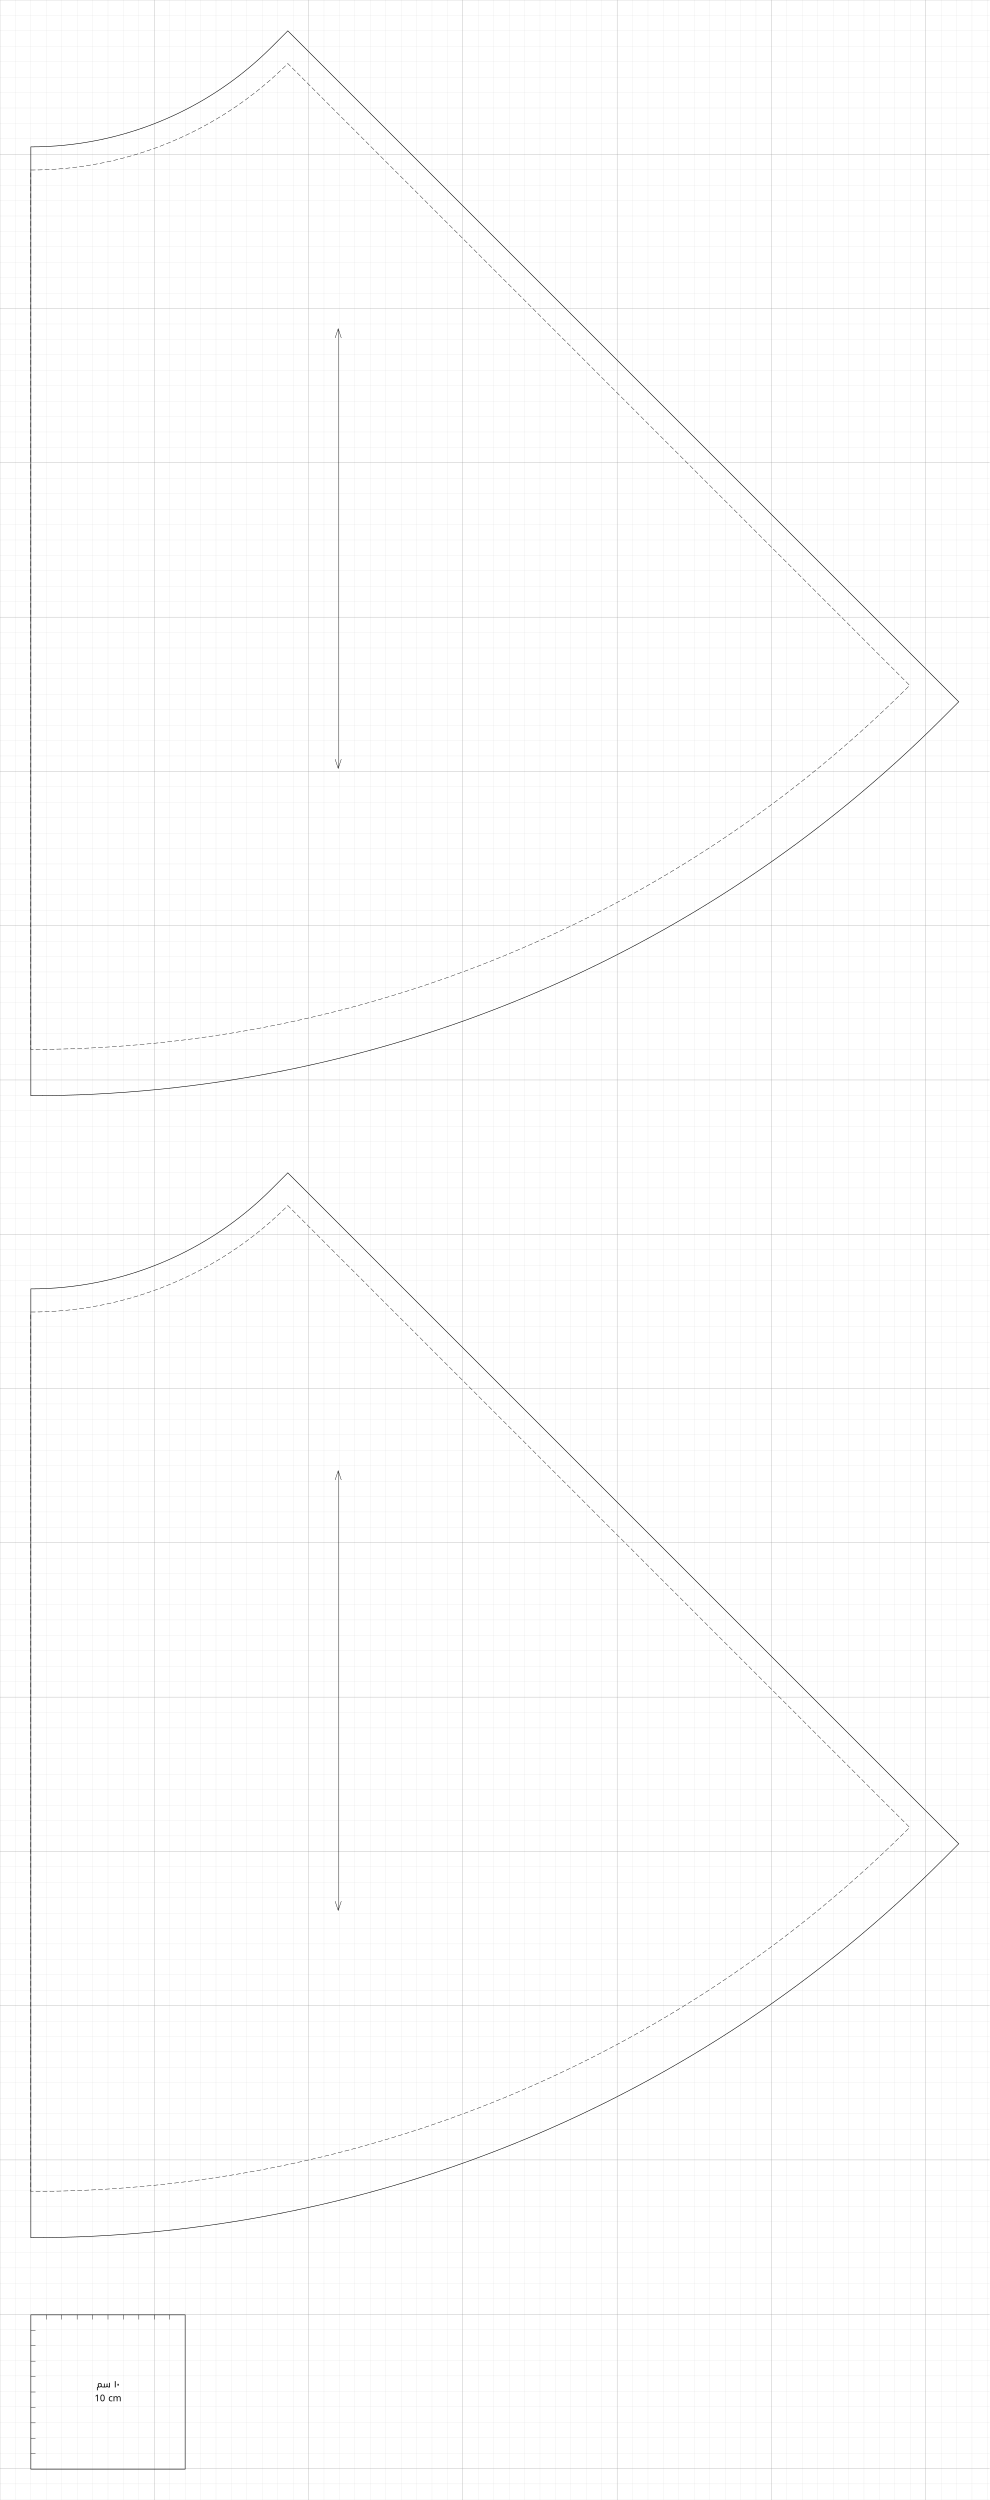
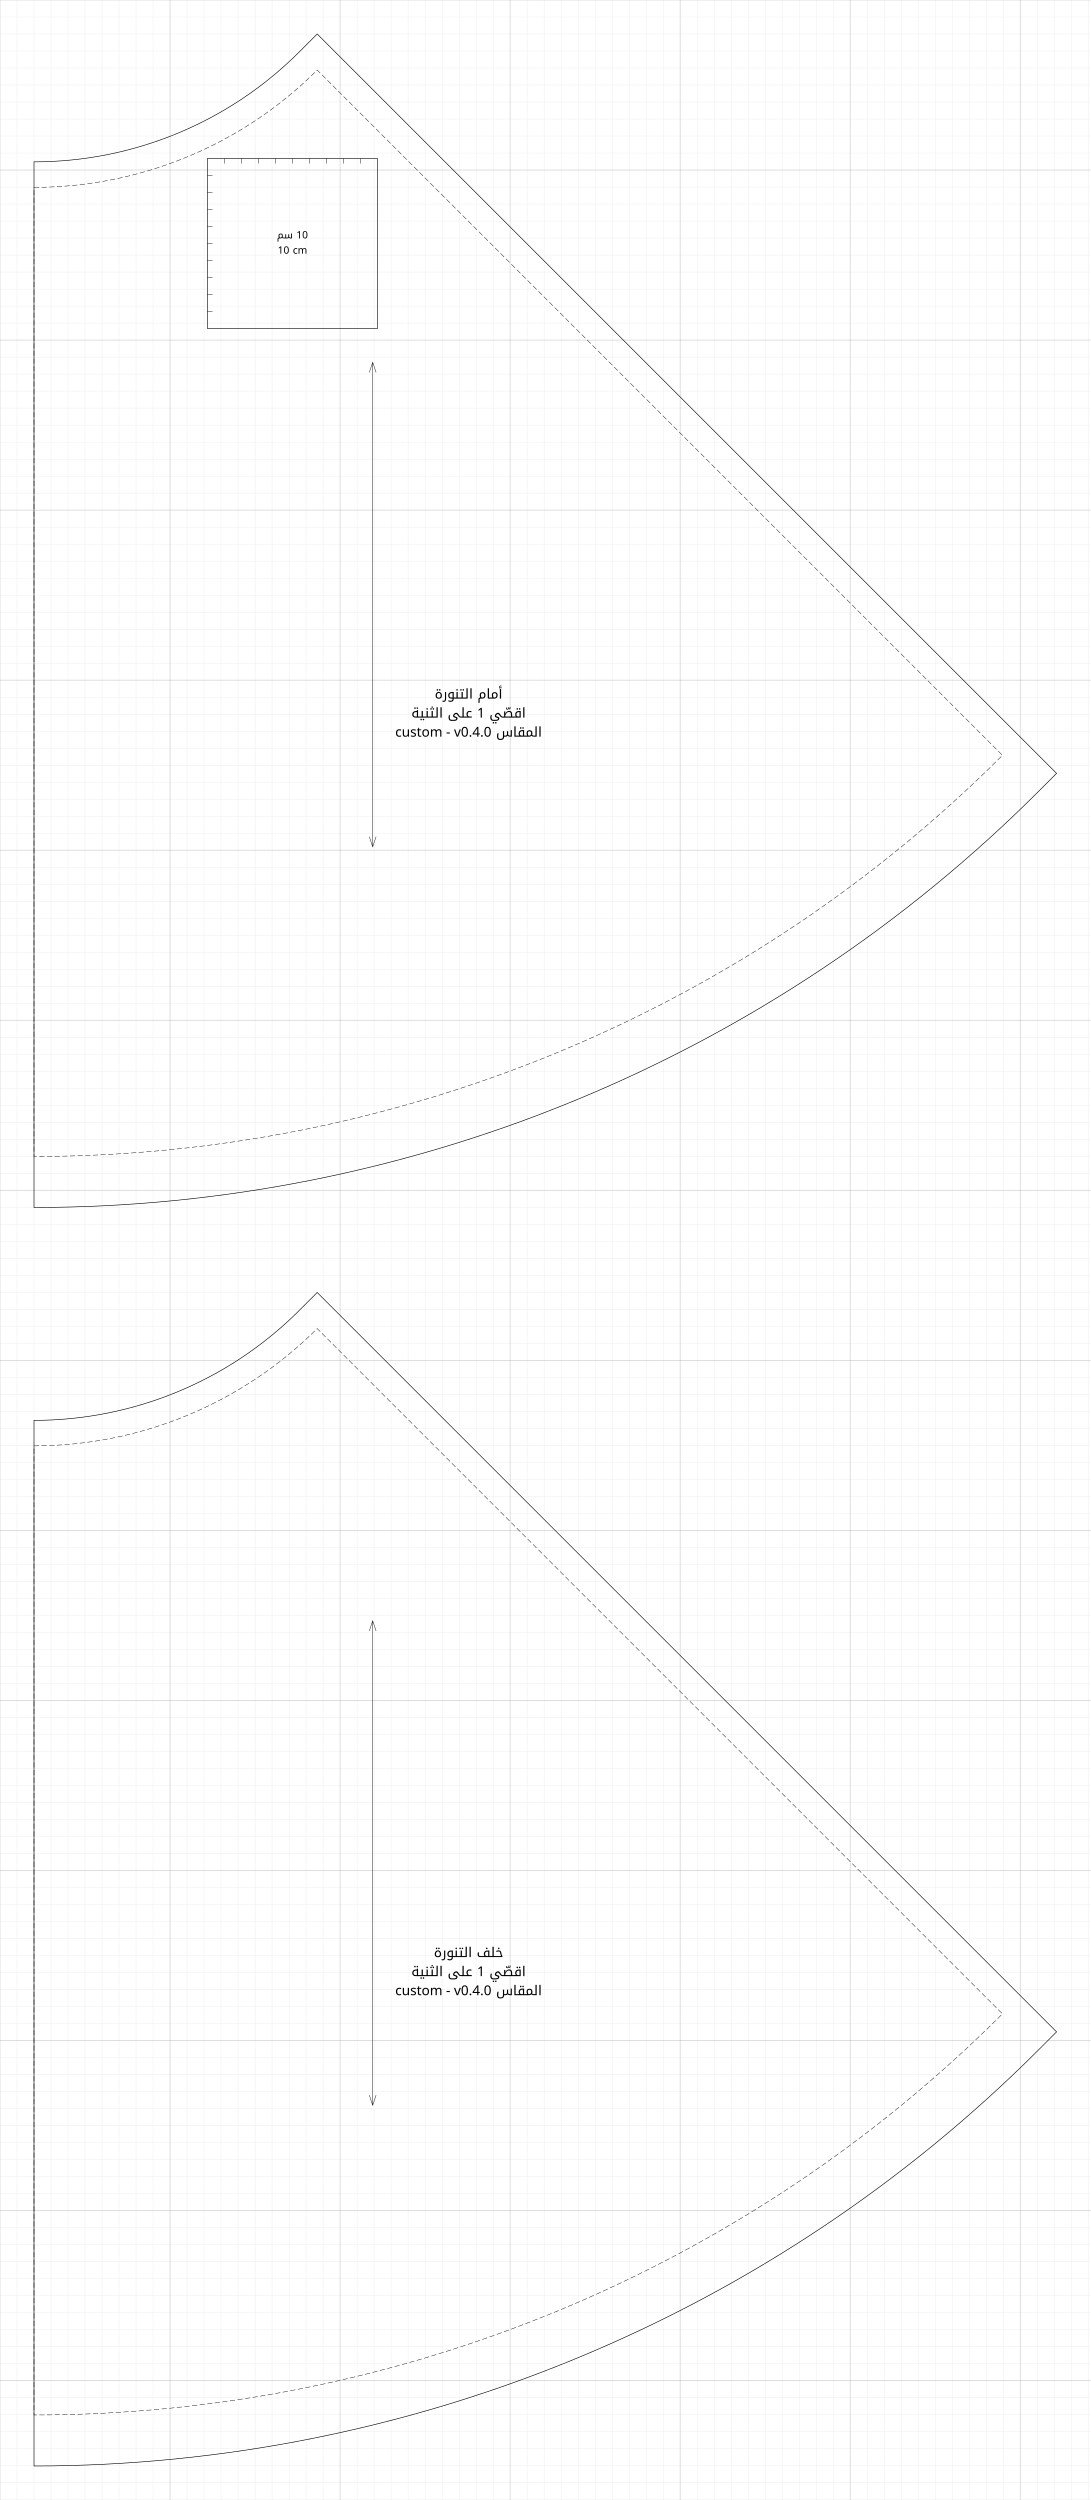
- <svg xmlns="http://www.w3.org/2000/svg" width="641.43mm" height="1620.41mm" viewBox="0 0 641.43 1620.41">
+ <svg xmlns="http://www.w3.org/2000/svg" width="641.43mm" height="1470.41mm" viewBox="0 0 641.43 1470.41">
  <g id="layer-grid">
-     <path id="grid-minor" d="M 10.00 0 V 1620.41 M 20.00 0 V 1620.41 M 30.00 0 V 1620.41 M 40.00 0 V 1620.41 M 50.00 0 V 1620.41 M 60.00 0 V 1620.41 M 70.00 0 V 1620.41 M 80.00 0 V 1620.41 M 90.00 0 V 1620.41 M 110.00 0 V 1620.41 M 120.00 0 V 1620.41 M 130.00 0 V 1620.41 M 140.00 0 V 1620.41 M 150.00 0 V 1620.41 M 160.00 0 V 1620.41 M 170.00 0 V 1620.41 M 180.00 0 V 1620.41 M 190.00 0 V 1620.41 M 210.00 0 V 1620.41 M 220.00 0 V 1620.41 M 230.00 0 V 1620.41 M 240.00 0 V 1620.41 M 250.00 0 V 1620.41 M 260.00 0 V 1620.41 M 270.00 0 V 1620.41 M 280.00 0 V 1620.41 M 290.00 0 V 1620.41 M 310.00 0 V 1620.41 M 320.00 0 V 1620.41 M 330.00 0 V 1620.41 M 340.00 0 V 1620.41 M 350.00 0 V 1620.41 M 360.00 0 V 1620.41 M 370.00 0 V 1620.41 M 380.00 0 V 1620.41 M 390.00 0 V 1620.41 M 410.00 0 V 1620.41 M 420.00 0 V 1620.41 M 430.00 0 V 1620.41 M 440.00 0 V 1620.41 M 450.00 0 V 1620.41 M 460.00 0 V 1620.41 M 470.00 0 V 1620.41 M 480.00 0 V 1620.41 M 490.00 0 V 1620.41 M 510.00 0 V 1620.41 M 520.00 0 V 1620.41 M 530.00 0 V 1620.41 M 540.00 0 V 1620.41 M 550.00 0 V 1620.41 M 560.00 0 V 1620.41 M 570.00 0 V 1620.41 M 580.00 0 V 1620.41 M 590.00 0 V 1620.41 M 610.00 0 V 1620.41 M 620.00 0 V 1620.41 M 630.00 0 V 1620.41 M 640.00 0 V 1620.41 M 0 10.00 H 641.43 M 0 20.00 H 641.43 M 0 30.00 H 641.43 M 0 40.00 H 641.43 M 0 50.00 H 641.43 M 0 60.00 H 641.43 M 0 70.00 H 641.43 M 0 80.00 H 641.43 M 0 90.00 H 641.43 M 0 110.00 H 641.43 M 0 120.00 H 641.43 M 0 130.00 H 641.43 M 0 140.00 H 641.43 M 0 150.00 H 641.43 M 0 160.00 H 641.43 M 0 170.00 H 641.43 M 0 180.00 H 641.43 M 0 190.00 H 641.43 M 0 210.00 H 641.43 M 0 220.00 H 641.43 M 0 230.00 H 641.43 M 0 240.00 H 641.43 M 0 250.00 H 641.43 M 0 260.00 H 641.43 M 0 270.00 H 641.43 M 0 280.00 H 641.43 M 0 290.00 H 641.43 M 0 310.00 H 641.43 M 0 320.00 H 641.43 M 0 330.00 H 641.43 M 0 340.00 H 641.43 M 0 350.00 H 641.43 M 0 360.00 H 641.43 M 0 370.00 H 641.43 M 0 380.00 H 641.43 M 0 390.00 H 641.43 M 0 410.00 H 641.43 M 0 420.00 H 641.43 M 0 430.00 H 641.43 M 0 440.00 H 641.43 M 0 450.00 H 641.43 M 0 460.00 H 641.43 M 0 470.00 H 641.43 M 0 480.00 H 641.43 M 0 490.00 H 641.43 M 0 510.00 H 641.43 M 0 520.00 H 641.43 M 0 530.00 H 641.43 M 0 540.00 H 641.43 M 0 550.00 H 641.43 M 0 560.00 H 641.43 M 0 570.00 H 641.43 M 0 580.00 H 641.43 M 0 590.00 H 641.43 M 0 610.00 H 641.43 M 0 620.00 H 641.43 M 0 630.00 H 641.43 M 0 640.00 H 641.43 M 0 650.00 H 641.43 M 0 660.00 H 641.43 M 0 670.00 H 641.43 M 0 680.00 H 641.43 M 0 690.00 H 641.43 M 0 710.00 H 641.43 M 0 720.00 H 641.43 M 0 730.00 H 641.43 M 0 740.00 H 641.43 M 0 750.00 H 641.43 M 0 760.00 H 641.43 M 0 770.00 H 641.43 M 0 780.00 H 641.43 M 0 790.00 H 641.43 M 0 810.00 H 641.43 M 0 820.00 H 641.43 M 0 830.00 H 641.43 M 0 840.00 H 641.43 M 0 850.00 H 641.43 M 0 860.00 H 641.43 M 0 870.00 H 641.43 M 0 880.00 H 641.43 M 0 890.00 H 641.43 M 0 910.00 H 641.43 M 0 920.00 H 641.43 M 0 930.00 H 641.43 M 0 940.00 H 641.43 M 0 950.00 H 641.43 M 0 960.00 H 641.43 M 0 970.00 H 641.43 M 0 980.00 H 641.43 M 0 990.00 H 641.43 M 0 1010.00 H 641.43 M 0 1020.00 H 641.43 M 0 1030.00 H 641.43 M 0 1040.00 H 641.43 M 0 1050.00 H 641.43 M 0 1060.00 H 641.43 M 0 1070.00 H 641.43 M 0 1080.00 H 641.43 M 0 1090.00 H 641.43 M 0 1110.00 H 641.43 M 0 1120.00 H 641.43 M 0 1130.00 H 641.43 M 0 1140.00 H 641.43 M 0 1150.00 H 641.43 M 0 1160.00 H 641.43 M 0 1170.00 H 641.43 M 0 1180.00 H 641.43 M 0 1190.00 H 641.43 M 0 1210.00 H 641.43 M 0 1220.00 H 641.43 M 0 1230.00 H 641.43 M 0 1240.00 H 641.43 M 0 1250.00 H 641.43 M 0 1260.00 H 641.43 M 0 1270.00 H 641.43 M 0 1280.00 H 641.43 M 0 1290.00 H 641.43 M 0 1310.00 H 641.43 M 0 1320.00 H 641.43 M 0 1330.00 H 641.43 M 0 1340.00 H 641.43 M 0 1350.00 H 641.43 M 0 1360.00 H 641.43 M 0 1370.00 H 641.43 M 0 1380.00 H 641.43 M 0 1390.00 H 641.43 M 0 1410.00 H 641.43 M 0 1420.00 H 641.43 M 0 1430.00 H 641.43 M 0 1440.00 H 641.43 M 0 1450.00 H 641.43 M 0 1460.00 H 641.43 M 0 1470.00 H 641.43 M 0 1480.00 H 641.43 M 0 1490.00 H 641.43 M 0 1510.00 H 641.43 M 0 1520.00 H 641.43 M 0 1530.00 H 641.43 M 0 1540.00 H 641.43 M 0 1550.00 H 641.43 M 0 1560.00 H 641.43 M 0 1570.00 H 641.43 M 0 1580.00 H 641.43 M 0 1590.00 H 641.43 M 0 1610.00 H 641.43 M 0 1620.00 H 641.43" fill="none" stroke="#d0d0d0" stroke-width="0.1" />
-     <path id="grid-major" d="M 0.00 0 V 1620.41 M 100.00 0 V 1620.41 M 200.00 0 V 1620.41 M 300.00 0 V 1620.41 M 400.00 0 V 1620.41 M 500.00 0 V 1620.41 M 600.00 0 V 1620.41 M 0 0.00 H 641.43 M 0 100.00 H 641.43 M 0 200.00 H 641.43 M 0 300.00 H 641.43 M 0 400.00 H 641.43 M 0 500.00 H 641.43 M 0 600.00 H 641.43 M 0 700.00 H 641.43 M 0 800.00 H 641.43 M 0 900.00 H 641.43 M 0 1000.00 H 641.43 M 0 1100.00 H 641.43 M 0 1200.00 H 641.43 M 0 1300.00 H 641.43 M 0 1400.00 H 641.43 M 0 1500.00 H 641.43 M 0 1600.00 H 641.43" fill="none" stroke="#a0a0a0" stroke-width="0.2" />
+     <path id="grid-minor" d="M 10.00 0 V 1470.41 M 20.00 0 V 1470.41 M 30.00 0 V 1470.41 M 40.00 0 V 1470.41 M 50.00 0 V 1470.41 M 60.00 0 V 1470.41 M 70.00 0 V 1470.41 M 80.00 0 V 1470.41 M 90.00 0 V 1470.41 M 110.00 0 V 1470.41 M 120.00 0 V 1470.41 M 130.00 0 V 1470.41 M 140.00 0 V 1470.41 M 150.00 0 V 1470.41 M 160.00 0 V 1470.41 M 170.00 0 V 1470.41 M 180.00 0 V 1470.41 M 190.00 0 V 1470.41 M 210.00 0 V 1470.41 M 220.00 0 V 1470.41 M 230.00 0 V 1470.41 M 240.00 0 V 1470.41 M 250.00 0 V 1470.41 M 260.00 0 V 1470.41 M 270.00 0 V 1470.41 M 280.00 0 V 1470.41 M 290.00 0 V 1470.41 M 310.00 0 V 1470.41 M 320.00 0 V 1470.41 M 330.00 0 V 1470.41 M 340.00 0 V 1470.41 M 350.00 0 V 1470.41 M 360.00 0 V 1470.41 M 370.00 0 V 1470.41 M 380.00 0 V 1470.41 M 390.00 0 V 1470.41 M 410.00 0 V 1470.41 M 420.00 0 V 1470.41 M 430.00 0 V 1470.41 M 440.00 0 V 1470.41 M 450.00 0 V 1470.41 M 460.00 0 V 1470.41 M 470.00 0 V 1470.41 M 480.00 0 V 1470.41 M 490.00 0 V 1470.41 M 510.00 0 V 1470.41 M 520.00 0 V 1470.41 M 530.00 0 V 1470.41 M 540.00 0 V 1470.41 M 550.00 0 V 1470.41 M 560.00 0 V 1470.41 M 570.00 0 V 1470.41 M 580.00 0 V 1470.41 M 590.00 0 V 1470.41 M 610.00 0 V 1470.41 M 620.00 0 V 1470.41 M 630.00 0 V 1470.41 M 640.00 0 V 1470.41 M 0 10.00 H 641.43 M 0 20.00 H 641.43 M 0 30.00 H 641.43 M 0 40.00 H 641.43 M 0 50.00 H 641.43 M 0 60.00 H 641.43 M 0 70.00 H 641.43 M 0 80.00 H 641.43 M 0 90.00 H 641.43 M 0 110.00 H 641.43 M 0 120.00 H 641.43 M 0 130.00 H 641.43 M 0 140.00 H 641.43 M 0 150.00 H 641.43 M 0 160.00 H 641.43 M 0 170.00 H 641.43 M 0 180.00 H 641.43 M 0 190.00 H 641.43 M 0 210.00 H 641.43 M 0 220.00 H 641.43 M 0 230.00 H 641.43 M 0 240.00 H 641.43 M 0 250.00 H 641.43 M 0 260.00 H 641.43 M 0 270.00 H 641.43 M 0 280.00 H 641.43 M 0 290.00 H 641.43 M 0 310.00 H 641.43 M 0 320.00 H 641.43 M 0 330.00 H 641.43 M 0 340.00 H 641.43 M 0 350.00 H 641.43 M 0 360.00 H 641.43 M 0 370.00 H 641.43 M 0 380.00 H 641.43 M 0 390.00 H 641.43 M 0 410.00 H 641.43 M 0 420.00 H 641.43 M 0 430.00 H 641.43 M 0 440.00 H 641.43 M 0 450.00 H 641.43 M 0 460.00 H 641.43 M 0 470.00 H 641.43 M 0 480.00 H 641.43 M 0 490.00 H 641.43 M 0 510.00 H 641.43 M 0 520.00 H 641.43 M 0 530.00 H 641.43 M 0 540.00 H 641.43 M 0 550.00 H 641.43 M 0 560.00 H 641.43 M 0 570.00 H 641.43 M 0 580.00 H 641.43 M 0 590.00 H 641.43 M 0 610.00 H 641.43 M 0 620.00 H 641.43 M 0 630.00 H 641.43 M 0 640.00 H 641.43 M 0 650.00 H 641.43 M 0 660.00 H 641.43 M 0 670.00 H 641.43 M 0 680.00 H 641.43 M 0 690.00 H 641.43 M 0 710.00 H 641.43 M 0 720.00 H 641.43 M 0 730.00 H 641.43 M 0 740.00 H 641.43 M 0 750.00 H 641.43 M 0 760.00 H 641.43 M 0 770.00 H 641.43 M 0 780.00 H 641.43 M 0 790.00 H 641.43 M 0 810.00 H 641.43 M 0 820.00 H 641.43 M 0 830.00 H 641.43 M 0 840.00 H 641.43 M 0 850.00 H 641.43 M 0 860.00 H 641.43 M 0 870.00 H 641.43 M 0 880.00 H 641.43 M 0 890.00 H 641.43 M 0 910.00 H 641.43 M 0 920.00 H 641.43 M 0 930.00 H 641.43 M 0 940.00 H 641.43 M 0 950.00 H 641.43 M 0 960.00 H 641.43 M 0 970.00 H 641.43 M 0 980.00 H 641.43 M 0 990.00 H 641.43 M 0 1010.00 H 641.43 M 0 1020.00 H 641.43 M 0 1030.00 H 641.43 M 0 1040.00 H 641.43 M 0 1050.00 H 641.43 M 0 1060.00 H 641.43 M 0 1070.00 H 641.43 M 0 1080.00 H 641.43 M 0 1090.00 H 641.43 M 0 1110.00 H 641.43 M 0 1120.00 H 641.43 M 0 1130.00 H 641.43 M 0 1140.00 H 641.43 M 0 1150.00 H 641.43 M 0 1160.00 H 641.43 M 0 1170.00 H 641.43 M 0 1180.00 H 641.43 M 0 1190.00 H 641.43 M 0 1210.00 H 641.43 M 0 1220.00 H 641.43 M 0 1230.00 H 641.43 M 0 1240.00 H 641.43 M 0 1250.00 H 641.43 M 0 1260.00 H 641.43 M 0 1270.00 H 641.43 M 0 1280.00 H 641.43 M 0 1290.00 H 641.43 M 0 1310.00 H 641.43 M 0 1320.00 H 641.43 M 0 1330.00 H 641.43 M 0 1340.00 H 641.43 M 0 1350.00 H 641.43 M 0 1360.00 H 641.43 M 0 1370.00 H 641.43 M 0 1380.00 H 641.43 M 0 1390.00 H 641.43 M 0 1410.00 H 641.43 M 0 1420.00 H 641.43 M 0 1430.00 H 641.43 M 0 1440.00 H 641.43 M 0 1450.00 H 641.43 M 0 1460.00 H 641.43 M 0 1470.00 H 641.43" fill="none" stroke="#d0d0d0" stroke-width="0.1" />
+     <path id="grid-major" d="M 0.00 0 V 1470.41 M 100.00 0 V 1470.41 M 200.00 0 V 1470.41 M 300.00 0 V 1470.41 M 400.00 0 V 1470.41 M 500.00 0 V 1470.41 M 600.00 0 V 1470.41 M 0 0.00 H 641.43 M 0 100.00 H 641.43 M 0 200.00 H 641.43 M 0 300.00 H 641.43 M 0 400.00 H 641.43 M 0 500.00 H 641.43 M 0 600.00 H 641.43 M 0 700.00 H 641.43 M 0 800.00 H 641.43 M 0 900.00 H 641.43 M 0 1000.00 H 641.43 M 0 1100.00 H 641.43 M 0 1200.00 H 641.43 M 0 1300.00 H 641.43 M 0 1400.00 H 641.43" fill="none" stroke="#a0a0a0" stroke-width="0.2" />
  </g>
  <g id="layer-cut">
    <path id="piece-skirt-front-cut" d="M 20.00 95.20 C 27.43 95.20 34.46 94.85 41.80 94.12 C 49.13 93.40 56.04 92.36 63.23 90.93 C 70.41 89.49 77.16 87.80 84.14 85.67 C 91.13 83.55 97.66 81.21 104.40 78.42 C 111.14 75.62 117.41 72.66 123.85 69.22 C 130.30 65.78 136.27 62.21 142.36 58.15 C 148.46 54.08 154.07 49.93 159.77 45.26 C 165.48 40.58 170.69 35.86 175.95 30.61 L 186.56 20.00 L 197.17 30.61 L 600.22 433.66 L 621.43 454.87 L 610.82 465.48 C 601.12 475.18 590.93 484.88 580.80 494.05 C 570.67 503.22 560.06 512.36 549.54 520.98 C 539.01 529.61 528.00 538.18 517.10 546.25 C 506.20 554.32 494.82 562.32 483.56 569.82 C 472.31 577.33 460.57 584.74 448.99 591.67 C 437.41 598.60 425.34 605.42 413.45 611.77 C 401.56 618.12 389.19 624.34 377.02 630.09 C 364.84 635.84 352.19 641.45 339.75 646.60 C 327.31 651.75 314.41 656.74 301.73 661.28 C 289.05 665.82 275.90 670.17 263.01 674.09 C 250.11 678.01 236.76 681.71 223.67 685.00 C 210.57 688.30 197.03 691.35 183.77 694.00 C 170.51 696.65 156.80 699.04 143.39 701.05 C 129.97 703.05 116.12 704.77 102.58 706.12 C 89.04 707.46 75.08 708.50 61.43 709.18 C 47.79 709.85 33.73 710.20 20.00 710.20 L 20.00 680.20 L 20.00 110.20 L 20.00 95.20 Z" fill="none" stroke="#000000" stroke-width="0.35" />
    <path id="piece-skirt-back-cut" d="M 20.00 835.41 C 27.43 835.41 34.46 835.06 41.80 834.33 C 49.13 833.60 56.04 832.57 63.23 831.13 C 70.41 829.69 77.16 828.00 84.14 825.87 C 91.13 823.75 97.66 821.41 104.40 818.62 C 111.14 815.83 117.41 812.86 123.85 809.43 C 130.30 805.99 136.27 802.42 142.36 798.35 C 148.46 794.29 154.07 790.13 159.77 785.46 C 165.48 780.79 170.69 776.07 175.95 770.81 L 186.56 760.20 L 197.17 770.81 L 600.22 1173.86 L 621.43 1195.07 L 610.82 1205.68 C 601.12 1215.39 590.93 1225.08 580.80 1234.25 C 570.67 1243.42 560.06 1252.56 549.54 1261.19 C 539.01 1269.81 528.00 1278.38 517.10 1286.45 C 506.20 1294.52 494.82 1302.52 483.56 1310.03 C 472.31 1317.53 460.57 1324.95 448.99 1331.88 C 437.41 1338.81 425.34 1345.63 413.45 1351.98 C 401.56 1358.32 389.19 1364.54 377.02 1370.29 C 364.84 1376.05 352.19 1381.65 339.75 1386.81 C 327.31 1391.96 314.41 1396.94 301.73 1401.48 C 289.05 1406.02 275.90 1410.37 263.01 1414.29 C 250.11 1418.21 236.76 1421.92 223.67 1425.21 C 210.57 1428.50 197.03 1431.55 183.77 1434.20 C 170.51 1436.86 156.80 1439.25 143.39 1441.25 C 129.97 1443.25 116.12 1444.97 102.58 1446.32 C 89.04 1447.66 75.08 1448.70 61.43 1449.38 C 47.79 1450.06 33.73 1450.41 20.00 1450.41 L 20.00 1420.41 L 20.00 850.41 L 20.00 835.41 Z" fill="none" stroke="#000000" stroke-width="0.35" />
  </g>
  <g id="layer-stitch">
    <path id="piece-skirt-front-stitch" d="M 20.00 110.20 C 82.47 110.20 142.38 85.39 186.56 41.21 L 589.61 444.26 C 438.54 595.33 233.64 680.20 20.00 680.20 L 20.00 110.20 Z" fill="none" stroke="#000000" stroke-width="0.25" stroke-dasharray="3 1.5" />
    <path id="piece-skirt-back-stitch" d="M 20.00 850.41 C 82.47 850.41 142.38 825.59 186.56 781.42 L 589.61 1184.47 C 438.54 1335.54 233.64 1420.41 20.00 1420.41 L 20.00 850.41 Z" fill="none" stroke="#000000" stroke-width="0.25" stroke-dasharray="3 1.5" />
  </g>
  <g id="layer-notches">

</g>
  <g id="layer-grain">
    <path id="piece-skirt-front-grain" d="M 219.21 213.08 L 219.21 498.08 M 217.21 492.08 L 219.21 498.08 L 221.21 492.08 M 221.21 219.08 L 219.21 213.08 L 217.21 219.08" fill="none" stroke="#000000" stroke-width="0.25" />
    <path id="piece-skirt-back-grain" d="M 219.21 953.28 L 219.21 1238.28 M 217.21 1232.28 L 219.21 1238.28 L 221.21 1232.28 M 221.21 959.28 L 219.21 953.28 L 217.21 959.28" fill="none" stroke="#000000" stroke-width="0.25" />
  </g>
  <g id="layer-darts">

</g>
  <g id="layer-labels">
- 
- </g>
+     <text id="piece-skirt-front-label-name" x="275.60" y="410.88" font-family="&quot;IBM Plex Sans Arabic&quot;, &quot;Noto Kufi Arabic&quot;, &quot;Geeza Pro&quot;, &quot;Segoe UI&quot;, Tahoma, sans-serif" font-size="8.00" direction="rtl" unicode-bidi="plaintext" text-anchor="middle">أمام التنورة</text>
+     <text id="piece-skirt-front-label-cut" x="275.60" y="422.08" font-family="&quot;IBM Plex Sans Arabic&quot;, &quot;Noto Kufi Arabic&quot;, &quot;Geeza Pro&quot;, &quot;Segoe UI&quot;, Tahoma, sans-serif" font-size="8.00" direction="rtl" unicode-bidi="plaintext" text-anchor="middle">اقصّي 1 على الثنية</text>
+     <text id="piece-skirt-front-label-size" x="275.60" y="433.28" font-family="&quot;IBM Plex Sans Arabic&quot;, &quot;Noto Kufi Arabic&quot;, &quot;Geeza Pro&quot;, &quot;Segoe UI&quot;, Tahoma, sans-serif" font-size="8.00" direction="rtl" unicode-bidi="plaintext" text-anchor="middle">المقاس custom - v0.4.0</text>
+     <text id="piece-skirt-back-label-name" x="275.60" y="1151.09" font-family="&quot;IBM Plex Sans Arabic&quot;, &quot;Noto Kufi Arabic&quot;, &quot;Geeza Pro&quot;, &quot;Segoe UI&quot;, Tahoma, sans-serif" font-size="8.00" direction="rtl" unicode-bidi="plaintext" text-anchor="middle">خلف التنورة</text>
+     <text id="piece-skirt-back-label-cut" x="275.60" y="1162.29" font-family="&quot;IBM Plex Sans Arabic&quot;, &quot;Noto Kufi Arabic&quot;, &quot;Geeza Pro&quot;, &quot;Segoe UI&quot;, Tahoma, sans-serif" font-size="8.00" direction="rtl" unicode-bidi="plaintext" text-anchor="middle">اقصّي 1 على الثنية</text>
+     <text id="piece-skirt-back-label-size" x="275.60" y="1173.49" font-family="&quot;IBM Plex Sans Arabic&quot;, &quot;Noto Kufi Arabic&quot;, &quot;Geeza Pro&quot;, &quot;Segoe UI&quot;, Tahoma, sans-serif" font-size="8.00" direction="rtl" unicode-bidi="plaintext" text-anchor="middle">المقاس custom - v0.4.0</text>
+   </g>
  <g id="layer-scale">
-     <rect id="scale-square" x="20.00" y="1500.41" width="100.00" height="100.00" fill="none" stroke="#000000" stroke-width="0.35" />
-     <path id="scale-ticks" d="M 30.00 1500.41 v 3.00 M 20.00 1510.41 h 3.00 M 40.00 1500.41 v 3.00 M 20.00 1520.41 h 3.00 M 50.00 1500.41 v 3.00 M 20.00 1530.41 h 3.00 M 60.00 1500.41 v 3.00 M 20.00 1540.41 h 3.00 M 70.00 1500.41 v 3.00 M 20.00 1550.41 h 3.00 M 80.00 1500.41 v 3.00 M 20.00 1560.41 h 3.00 M 90.00 1500.41 v 3.00 M 20.00 1570.41 h 3.00 M 100.00 1500.41 v 3.00 M 20.00 1580.41 h 3.00 M 110.00 1500.41 v 3.00 M 20.00 1590.41 h 3.00" fill="none" stroke="#000000" stroke-width="0.25" />
-     <text id="scale-caption-ar" x="70.00" y="1547.41" font-family="&quot;IBM Plex Sans Arabic&quot;, &quot;Noto Kufi Arabic&quot;, &quot;Geeza Pro&quot;, &quot;Segoe UI&quot;, Tahoma, sans-serif" font-size="6.00" direction="rtl" unicode-bidi="plaintext" text-anchor="middle">١٠ سم</text>
-     <text id="scale-caption-en" x="70.00" y="1556.41" font-family="&quot;IBM Plex Sans Arabic&quot;, &quot;Noto Kufi Arabic&quot;, &quot;Geeza Pro&quot;, &quot;Segoe UI&quot;, Tahoma, sans-serif" font-size="6.00" direction="ltr" unicode-bidi="plaintext" text-anchor="middle">10 cm</text>
+     <rect id="piece-skirt-front-scale-square" x="122.00" y="93.21" width="100.00" height="100.00" fill="none" stroke="#000000" stroke-width="0.35" />
+     <path id="piece-skirt-front-scale-ticks" d="M 132.00 93.21 v 3.00 M 122.00 103.21 h 3.00 M 142.00 93.21 v 3.00 M 122.00 113.21 h 3.00 M 152.00 93.21 v 3.00 M 122.00 123.21 h 3.00 M 162.00 93.21 v 3.00 M 122.00 133.21 h 3.00 M 172.00 93.21 v 3.00 M 122.00 143.21 h 3.00 M 182.00 93.21 v 3.00 M 122.00 153.21 h 3.00 M 192.00 93.21 v 3.00 M 122.00 163.21 h 3.00 M 202.00 93.21 v 3.00 M 122.00 173.21 h 3.00 M 212.00 93.21 v 3.00 M 122.00 183.21 h 3.00" fill="none" stroke="#000000" stroke-width="0.25" />
+     <text id="piece-skirt-front-scale-caption-ar" x="172.00" y="140.21" font-family="&quot;IBM Plex Sans Arabic&quot;, &quot;Noto Kufi Arabic&quot;, &quot;Geeza Pro&quot;, &quot;Segoe UI&quot;, Tahoma, sans-serif" font-size="6.00" direction="rtl" unicode-bidi="plaintext" text-anchor="middle">10 سم</text>
+     <text id="piece-skirt-front-scale-caption-en" x="172.00" y="149.21" font-family="&quot;IBM Plex Sans Arabic&quot;, &quot;Noto Kufi Arabic&quot;, &quot;Geeza Pro&quot;, &quot;Segoe UI&quot;, Tahoma, sans-serif" font-size="6.00" direction="ltr" unicode-bidi="plaintext" text-anchor="middle">10 cm</text>
  </g>
</svg>
